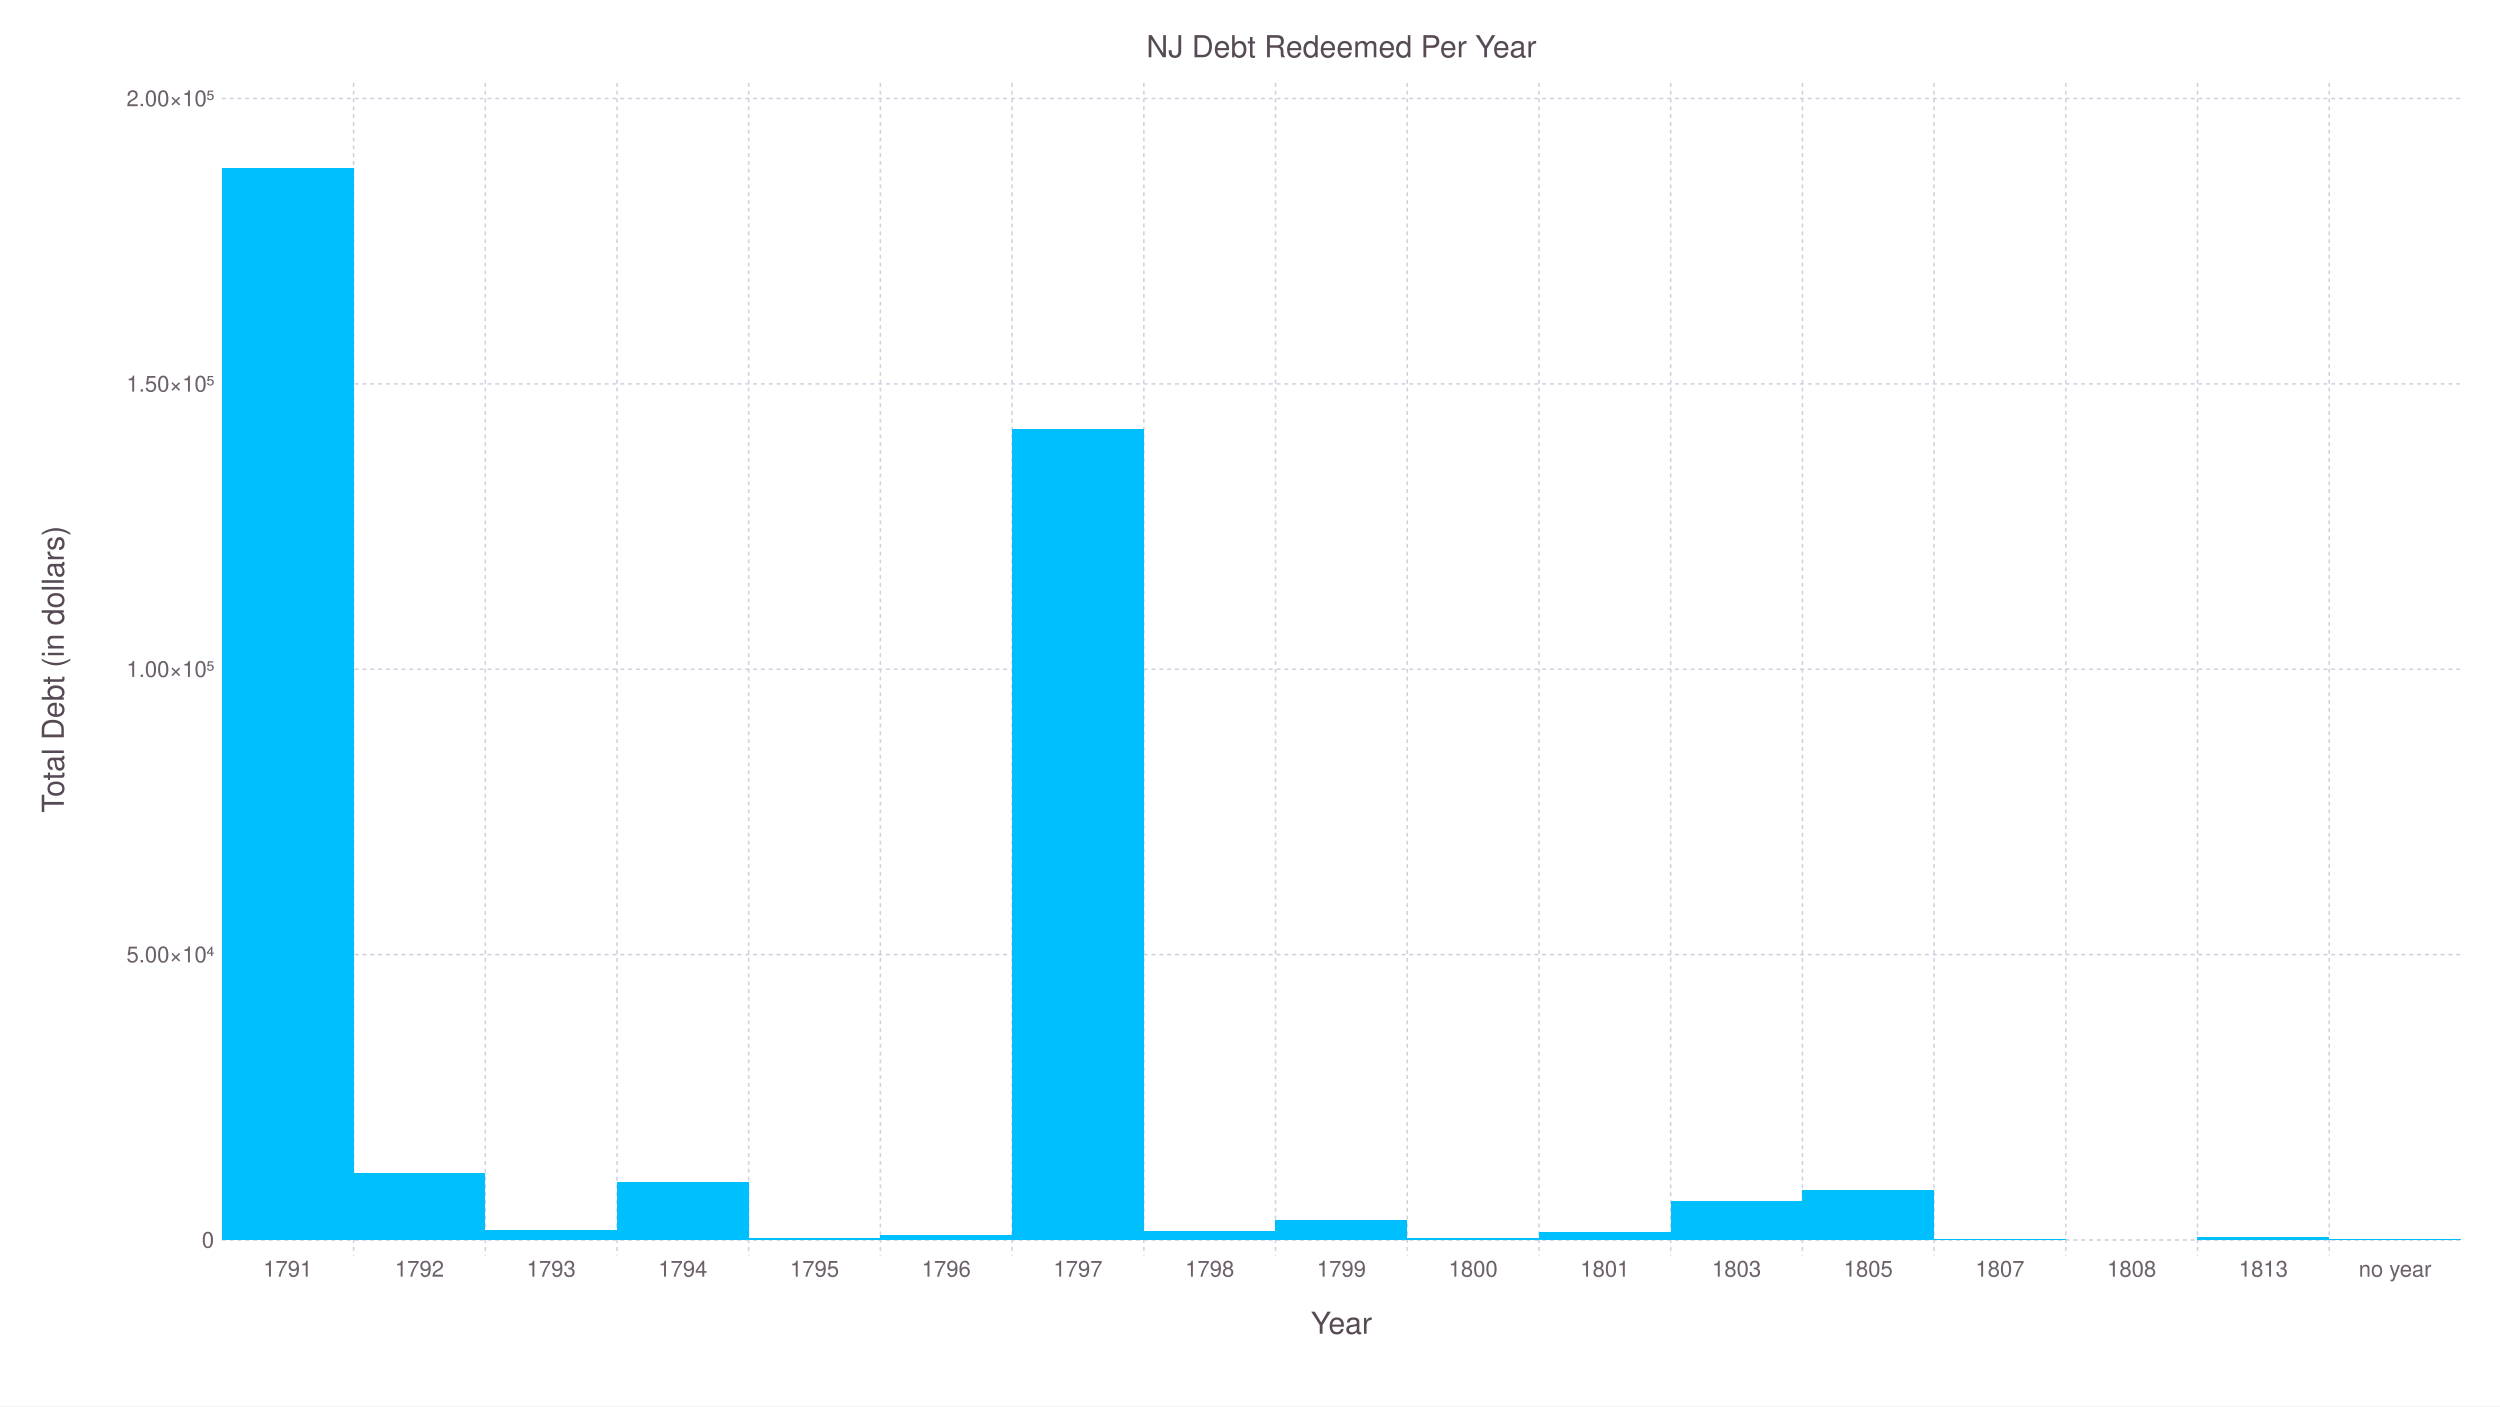
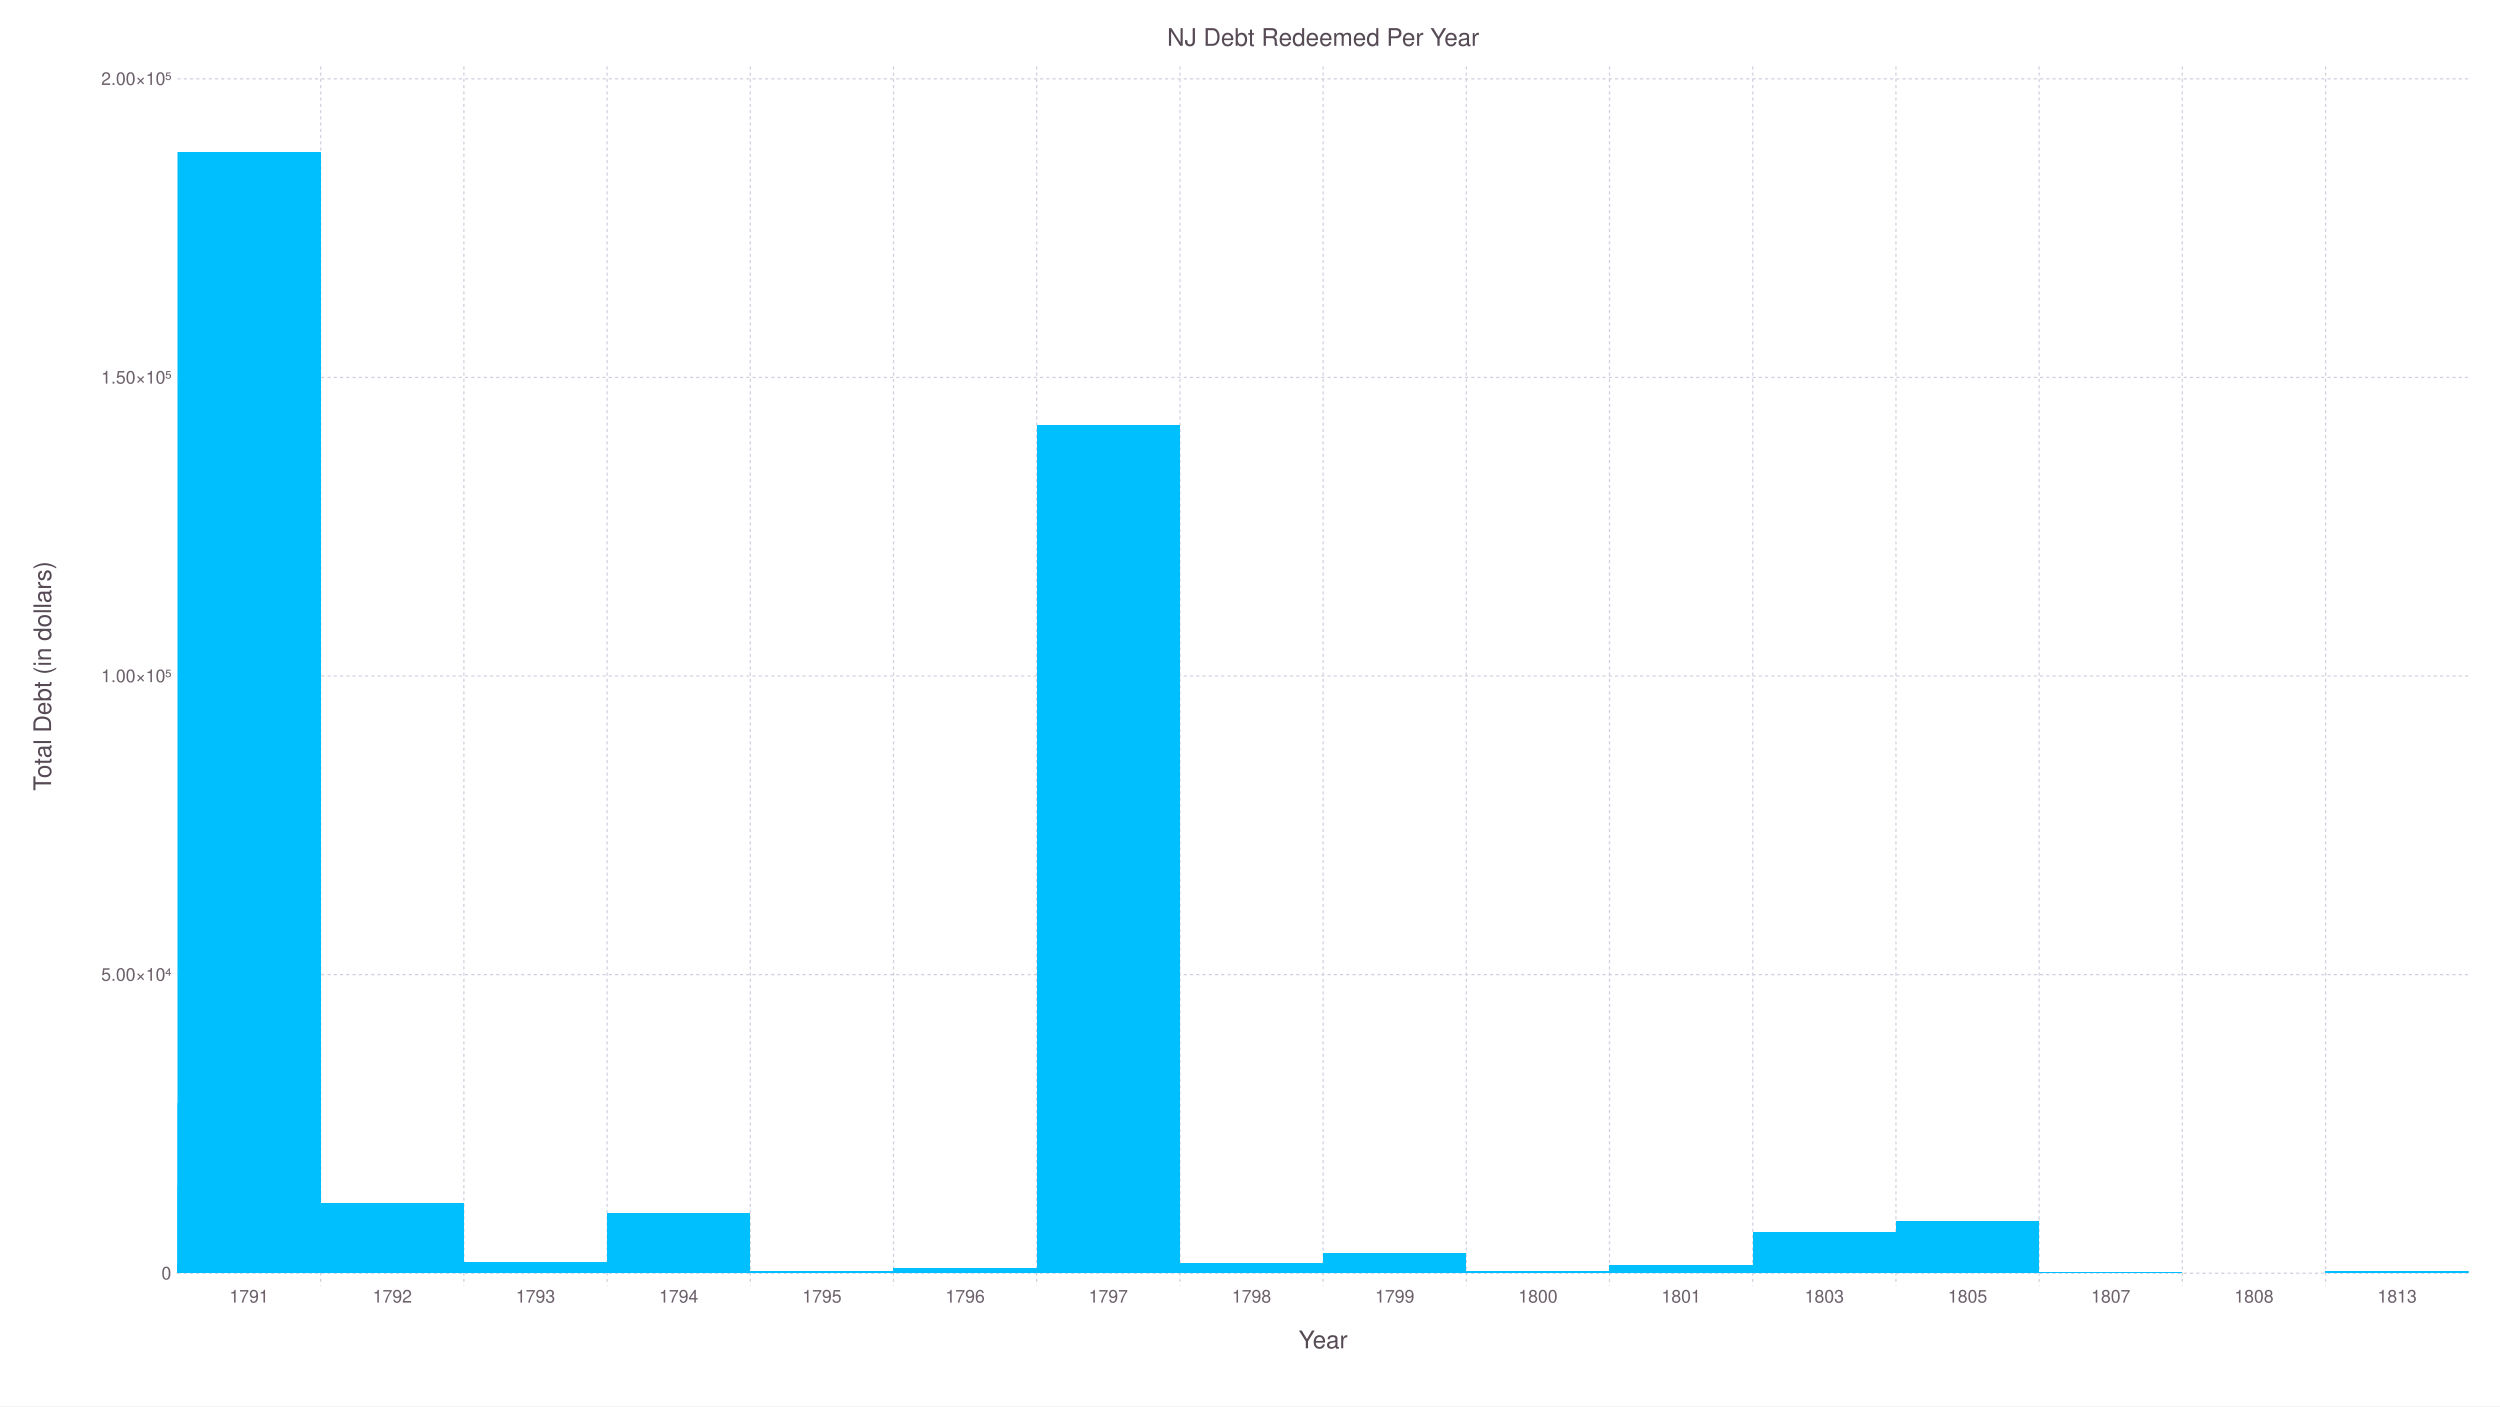
- <svg xmlns="http://www.w3.org/2000/svg" version="1.2" width="320mm" height="180mm" viewBox="0 0 320 180" stroke="none" fill="#000000" stroke-width="0.3" font-size="3.88">
+ <svg xmlns="http://www.w3.org/2000/svg" version="1.2" width="400mm" height="225mm" viewBox="0 0 400 225" stroke="none" fill="#000000" stroke-width="0.3" font-size="3.88">
  <defs>
    <marker id="arrow" markerWidth="15" markerHeight="7" refX="5" refY="3.5" orient="auto" markerUnits="strokeWidth">
      <path d="M0,0 L15,3.5 L0,7 z" stroke="context-stroke" fill="context-stroke" />
    </marker>
  </defs>
-   <g stroke="#000000" stroke-opacity="0.000" fill="#FFFFFF" id="img-78f8c233-1">
-     <g transform="translate(160,90)">
-       <path d="M-160,-90 L160,-90 160,90 -160,90  z" class="primitive" />
+   <g stroke="#000000" stroke-opacity="0.000" fill="#FFFFFF" id="img-c9eb1d6f-1">
+     <g transform="translate(200,112.5)">
+       <path d="M-200,-112.5 L200,-112.5 200,112.5 -200,112.5  z" class="primitive" />
    </g>
  </g>
-   <g class="plotroot yscalable" id="img-78f8c233-2">
-     <g font-size="3.88" font-family="'PT Sans','Helvetica Neue','Helvetica',sans-serif" fill="#564A55" stroke="#000000" stroke-opacity="0.000" id="img-78f8c233-3">
-       <g transform="translate(171.7,168.39)">
+   <g class="plotroot yscalable" id="img-c9eb1d6f-2">
+     <g font-size="3.88" font-family="'PT Sans','Helvetica Neue','Helvetica',sans-serif" fill="#564A55" stroke="#000000" stroke-opacity="0.000" id="img-c9eb1d6f-3">
+       <g transform="translate(211.7,213.39)">
        <g class="primitive">
          <text text-anchor="middle" dy="0.6em">Year</text>
        </g>
      </g>
    </g>
-     <g class="guide xlabels" font-size="2.82" font-family="'PT Sans Caption','Helvetica Neue','Helvetica',sans-serif" fill="#6C606B" id="img-78f8c233-4">
-       <g transform="translate(36.83,161.72)">
+     <g class="guide xlabels" font-size="2.82" font-family="'PT Sans Caption','Helvetica Neue','Helvetica',sans-serif" fill="#6C606B" id="img-c9eb1d6f-4">
+       <g transform="translate(39.85,206.72)">
        <g class="primitive">
          <text text-anchor="middle" dy="0.6em">1791</text>
        </g>
      </g>
-       <g transform="translate(53.69,161.72)">
+       <g transform="translate(62.77,206.72)">
        <g class="primitive">
          <text text-anchor="middle" dy="0.6em">1792</text>
        </g>
      </g>
-       <g transform="translate(70.55,161.72)">
+       <g transform="translate(85.68,206.72)">
        <g class="primitive">
          <text text-anchor="middle" dy="0.6em">1793</text>
        </g>
      </g>
-       <g transform="translate(87.4,161.72)">
+       <g transform="translate(108.59,206.72)">
        <g class="primitive">
          <text text-anchor="middle" dy="0.6em">1794</text>
        </g>
      </g>
-       <g transform="translate(104.26,161.72)">
+       <g transform="translate(131.51,206.72)">
        <g class="primitive">
          <text text-anchor="middle" dy="0.6em">1795</text>
        </g>
      </g>
-       <g transform="translate(121.12,161.72)">
+       <g transform="translate(154.42,206.72)">
        <g class="primitive">
          <text text-anchor="middle" dy="0.6em">1796</text>
        </g>
      </g>
-       <g transform="translate(137.98,161.72)">
+       <g transform="translate(177.33,206.72)">
        <g class="primitive">
          <text text-anchor="middle" dy="0.6em">1797</text>
        </g>
      </g>
-       <g transform="translate(154.84,161.72)">
+       <g transform="translate(200.24,206.72)">
        <g class="primitive">
          <text text-anchor="middle" dy="0.6em">1798</text>
        </g>
      </g>
-       <g transform="translate(171.7,161.72)">
+       <g transform="translate(223.16,206.72)">
        <g class="primitive">
          <text text-anchor="middle" dy="0.6em">1799</text>
        </g>
      </g>
-       <g transform="translate(188.56,161.72)">
+       <g transform="translate(246.07,206.72)">
        <g class="primitive">
          <text text-anchor="middle" dy="0.6em">1800</text>
        </g>
      </g>
-       <g transform="translate(205.42,161.72)">
+       <g transform="translate(268.98,206.72)">
        <g class="primitive">
          <text text-anchor="middle" dy="0.6em">1801</text>
        </g>
      </g>
-       <g transform="translate(222.28,161.72)">
+       <g transform="translate(291.89,206.72)">
        <g class="primitive">
          <text text-anchor="middle" dy="0.6em">1803</text>
        </g>
      </g>
-       <g transform="translate(239.13,161.72)">
+       <g transform="translate(314.81,206.72)">
        <g class="primitive">
          <text text-anchor="middle" dy="0.6em">1805</text>
        </g>
      </g>
-       <g transform="translate(255.99,161.72)">
+       <g transform="translate(337.72,206.72)">
        <g class="primitive">
          <text text-anchor="middle" dy="0.6em">1807</text>
        </g>
      </g>
-       <g transform="translate(272.85,161.72)">
+       <g transform="translate(360.63,206.72)">
        <g class="primitive">
          <text text-anchor="middle" dy="0.6em">1808</text>
        </g>
      </g>
-       <g transform="translate(289.71,161.72)">
+       <g transform="translate(383.54,206.72)">
        <g class="primitive">
          <text text-anchor="middle" dy="0.6em">1813</text>
        </g>
      </g>
-       <g transform="translate(306.57,161.72)">
-         <g class="primitive">
-           <text text-anchor="middle" dy="0.6em">no year</text>
-         </g>
-       </g>
-     </g>
-     <g clip-path="url(#img-78f8c233-5)">
-       <g id="img-78f8c233-6">
-         <g pointer-events="visible" stroke-width="0.3" fill="#000000" fill-opacity="0.000" stroke="#000000" stroke-opacity="0.000" class="guide background" id="img-78f8c233-7">
-           <g transform="translate(171.7,85.66)" id="img-78f8c233-8">
-             <path d="M-143.3,-75.05 L143.3,-75.05 143.3,75.05 -143.3,75.05  z" class="primitive" />
-           </g>
-         </g>
-         <g class="guide ygridlines xfixed" stroke-dasharray="0.5,0.5" stroke-width="0.2" stroke="#D0D0E0" id="img-78f8c233-9">
-           <g transform="translate(171.7,158.72)" id="img-78f8c233-10">
-             <path fill="none" d="M-143.3,0 L143.3,0 " class="primitive" />
-           </g>
-           <g transform="translate(171.7,122.19)" id="img-78f8c233-11">
-             <path fill="none" d="M-143.3,0 L143.3,0 " class="primitive" />
-           </g>
-           <g transform="translate(171.7,85.66)" id="img-78f8c233-12">
-             <path fill="none" d="M-143.3,0 L143.3,0 " class="primitive" />
-           </g>
-           <g transform="translate(171.7,49.14)" id="img-78f8c233-13">
-             <path fill="none" d="M-143.3,0 L143.3,0 " class="primitive" />
-           </g>
-           <g transform="translate(171.7,12.61)" id="img-78f8c233-14">
-             <path fill="none" d="M-143.3,0 L143.3,0 " class="primitive" />
-           </g>
-         </g>
-         <g class="guide xgridlines yfixed" stroke-dasharray="0.5,0.5" stroke-width="0.2" stroke="#D0D0E0" id="img-78f8c233-15">
-           <g transform="translate(45.26,85.66)" id="img-78f8c233-16">
-             <path fill="none" d="M0,-75.05 L0,75.05 " class="primitive" />
-           </g>
-           <g transform="translate(62.12,85.66)" id="img-78f8c233-17">
-             <path fill="none" d="M0,-75.05 L0,75.05 " class="primitive" />
-           </g>
-           <g transform="translate(78.98,85.66)" id="img-78f8c233-18">
-             <path fill="none" d="M0,-75.05 L0,75.05 " class="primitive" />
-           </g>
-           <g transform="translate(95.83,85.66)" id="img-78f8c233-19">
-             <path fill="none" d="M0,-75.05 L0,75.05 " class="primitive" />
-           </g>
-           <g transform="translate(112.69,85.66)" id="img-78f8c233-20">
-             <path fill="none" d="M0,-75.05 L0,75.05 " class="primitive" />
-           </g>
-           <g transform="translate(129.55,85.66)" id="img-78f8c233-21">
-             <path fill="none" d="M0,-75.05 L0,75.05 " class="primitive" />
-           </g>
-           <g transform="translate(146.41,85.66)" id="img-78f8c233-22">
-             <path fill="none" d="M0,-75.05 L0,75.05 " class="primitive" />
-           </g>
-           <g transform="translate(163.27,85.66)" id="img-78f8c233-23">
-             <path fill="none" d="M0,-75.05 L0,75.05 " class="primitive" />
-           </g>
-           <g transform="translate(180.13,85.66)" id="img-78f8c233-24">
-             <path fill="none" d="M0,-75.05 L0,75.05 " class="primitive" />
-           </g>
-           <g transform="translate(196.99,85.66)" id="img-78f8c233-25">
-             <path fill="none" d="M0,-75.05 L0,75.05 " class="primitive" />
-           </g>
-           <g transform="translate(213.85,85.66)" id="img-78f8c233-26">
-             <path fill="none" d="M0,-75.05 L0,75.05 " class="primitive" />
-           </g>
-           <g transform="translate(230.71,85.66)" id="img-78f8c233-27">
-             <path fill="none" d="M0,-75.05 L0,75.05 " class="primitive" />
-           </g>
-           <g transform="translate(247.56,85.66)" id="img-78f8c233-28">
-             <path fill="none" d="M0,-75.05 L0,75.05 " class="primitive" />
-           </g>
-           <g transform="translate(264.42,85.66)" id="img-78f8c233-29">
-             <path fill="none" d="M0,-75.05 L0,75.05 " class="primitive" />
-           </g>
-           <g transform="translate(281.28,85.66)" id="img-78f8c233-30">
-             <path fill="none" d="M0,-75.05 L0,75.05 " class="primitive" />
-           </g>
-           <g transform="translate(298.14,85.66)" id="img-78f8c233-31">
-             <path fill="none" d="M0,-75.05 L0,75.05 " class="primitive" />
-           </g>
-         </g>
-         <g class="plotpanel" id="img-78f8c233-32">
-           <g shape-rendering="crispEdges" stroke-width="0.3" id="img-78f8c233-33">
-             <g class="geometry" fill-opacity="1" stroke="#000000" stroke-opacity="0.000" fill="#00BFFF" id="img-78f8c233-34">
-               <g transform="translate(36.83,158.37)" id="img-78f8c233-35">
-                 <path d="M-8.45,-0.35 L8.45,-0.35 8.45,0.35 -8.45,0.35  z" class="primitive" />
-               </g>
-               <g transform="translate(36.83,158.54)" id="img-78f8c233-36">
-                 <path d="M-8.45,-0.17 L8.45,-0.17 8.45,0.17 -8.45,0.17  z" class="primitive" />
-               </g>
-               <g transform="translate(36.83,158.13)" id="img-78f8c233-37">
-                 <path d="M-8.45,-0.58 L8.45,-0.58 8.45,0.58 -8.45,0.58  z" class="primitive" />
-               </g>
-               <g transform="translate(36.83,158.1)" id="img-78f8c233-38">
-                 <path d="M-8.45,-0.62 L8.45,-0.62 8.45,0.62 -8.45,0.62  z" class="primitive" />
-               </g>
-               <g transform="translate(36.83,158.68)" id="img-78f8c233-39">
-                 <path d="M-8.45,-0.03 L8.45,-0.03 8.45,0.03 -8.45,0.03  z" class="primitive" />
-               </g>
-               <g transform="translate(36.83,90.13)" id="img-78f8c233-40">
-                 <path d="M-8.45,-68.59 L8.45,-68.59 8.45,68.59 -8.45,68.59  z" class="primitive" />
-               </g>
-               <g transform="translate(36.83,153.39)" id="img-78f8c233-41">
-                 <path d="M-8.45,-5.33 L8.45,-5.33 8.45,5.33 -8.45,5.33  z" class="primitive" />
-               </g>
-               <g transform="translate(36.83,148.31)" id="img-78f8c233-42">
-                 <path d="M-8.45,-10.4 L8.45,-10.4 8.45,10.4 -8.45,10.4  z" class="primitive" />
-               </g>
-               <g transform="translate(36.83,158.68)" id="img-78f8c233-43">
-                 <path d="M-8.45,-0.04 L8.45,-0.04 8.45,0.04 -8.45,0.04  z" class="primitive" />
-               </g>
-               <g transform="translate(53.69,158.7)" id="img-78f8c233-44">
-                 <path d="M-8.45,-0.02 L8.45,-0.02 8.45,0.02 -8.45,0.02  z" class="primitive" />
-               </g>
-               <g transform="translate(53.69,158.39)" id="img-78f8c233-45">
-                 <path d="M-8.45,-0.32 L8.45,-0.32 8.45,0.32 -8.45,0.32  z" class="primitive" />
-               </g>
-               <g transform="translate(53.69,158.38)" id="img-78f8c233-46">
-                 <path d="M-8.45,-0.34 L8.45,-0.34 8.45,0.34 -8.45,0.34  z" class="primitive" />
-               </g>
-               <g transform="translate(53.69,158.62)" id="img-78f8c233-47">
-                 <path d="M-8.45,-0.09 L8.45,-0.09 8.45,0.09 -8.45,0.09  z" class="primitive" />
-               </g>
-               <g transform="translate(53.69,158.19)" id="img-78f8c233-48">
-                 <path d="M-8.45,-0.52 L8.45,-0.52 8.45,0.52 -8.45,0.52  z" class="primitive" />
-               </g>
-               <g transform="translate(53.69,158.35)" id="img-78f8c233-49">
-                 <path d="M-8.45,-0.37 L8.45,-0.37 8.45,0.37 -8.45,0.37  z" class="primitive" />
-               </g>
-               <g transform="translate(53.69,154.41)" id="img-78f8c233-50">
-                 <path d="M-8.45,-4.3 L8.45,-4.3 8.45,4.3 -8.45,4.3  z" class="primitive" />
-               </g>
-               <g transform="translate(53.69,158.23)" id="img-78f8c233-51">
-                 <path d="M-8.45,-0.49 L8.45,-0.49 8.45,0.49 -8.45,0.49  z" class="primitive" />
-               </g>
-               <g transform="translate(53.69,158.63)" id="img-78f8c233-52">
-                 <path d="M-8.45,-0.08 L8.45,-0.08 8.45,0.08 -8.45,0.08  z" class="primitive" />
-               </g>
-               <g transform="translate(53.69,158.71)" id="img-78f8c233-53">
-                 <path d="M-8.45,-0.01 L8.45,-0.01 8.45,0.01 -8.45,0.01  z" class="primitive" />
-               </g>
-               <g transform="translate(70.55,158.59)" id="img-78f8c233-54">
-                 <path d="M-8.45,-0.13 L8.45,-0.13 8.45,0.13 -8.45,0.13  z" class="primitive" />
-               </g>
-               <g transform="translate(70.55,158.05)" id="img-78f8c233-55">
-                 <path d="M-8.45,-0.66 L8.45,-0.66 8.45,0.66 -8.45,0.66  z" class="primitive" />
-               </g>
-               <g transform="translate(70.55,158.49)" id="img-78f8c233-56">
-                 <path d="M-8.45,-0.23 L8.45,-0.23 8.45,0.23 -8.45,0.23  z" class="primitive" />
-               </g>
-               <g transform="translate(70.55,158.51)" id="img-78f8c233-57">
-                 <path d="M-8.45,-0.21 L8.45,-0.21 8.45,0.21 -8.45,0.21  z" class="primitive" />
-               </g>
-               <g transform="translate(70.55,158.71)" id="img-78f8c233-58">
-                 <path d="M-8.45,-0 L8.45,-0 8.45,0 -8.45,0  z" class="primitive" />
-               </g>
-               <g transform="translate(70.55,158.6)" id="img-78f8c233-59">
-                 <path d="M-8.45,-0.11 L8.45,-0.11 8.45,0.11 -8.45,0.11  z" class="primitive" />
-               </g>
-               <g transform="translate(87.4,158.67)" id="img-78f8c233-60">
-                 <path d="M-8.45,-0.05 L8.45,-0.05 8.45,0.05 -8.45,0.05  z" class="primitive" />
-               </g>
-               <g transform="translate(87.4,155)" id="img-78f8c233-61">
-                 <path d="M-8.45,-3.71 L8.45,-3.71 8.45,3.71 -8.45,3.71  z" class="primitive" />
-               </g>
-               <g transform="translate(87.4,158.72)" id="img-78f8c233-62">
-                 <path d="M-8.45,-0 L8.45,-0 8.45,0 -8.45,0  z" class="primitive" />
-               </g>
-               <g transform="translate(87.4,156.81)" id="img-78f8c233-63">
-                 <path d="M-8.45,-1.91 L8.45,-1.91 8.45,1.91 -8.45,1.91  z" class="primitive" />
-               </g>
-               <g transform="translate(87.4,158.35)" id="img-78f8c233-64">
-                 <path d="M-8.45,-0.37 L8.45,-0.37 8.45,0.37 -8.45,0.37  z" class="primitive" />
-               </g>
-               <g transform="translate(104.26,158.61)" id="img-78f8c233-65">
-                 <path d="M-8.45,-0.1 L8.45,-0.1 8.45,0.1 -8.45,0.1  z" class="primitive" />
-               </g>
-               <g transform="translate(104.26,158.66)" id="img-78f8c233-66">
-                 <path d="M-8.45,-0.05 L8.45,-0.05 8.45,0.05 -8.45,0.05  z" class="primitive" />
-               </g>
-               <g transform="translate(104.26,158.7)" id="img-78f8c233-67">
-                 <path d="M-8.45,-0.02 L8.45,-0.02 8.45,0.02 -8.45,0.02  z" class="primitive" />
-               </g>
-               <g transform="translate(104.26,158.59)" id="img-78f8c233-68">
-                 <path d="M-8.45,-0.12 L8.45,-0.12 8.45,0.12 -8.45,0.12  z" class="primitive" />
-               </g>
-               <g transform="translate(121.12,158.72)" id="img-78f8c233-69">
-                 <path d="M-8.45,-0 L8.45,-0 8.45,0 -8.45,0  z" class="primitive" />
-               </g>
-               <g transform="translate(121.12,158.42)" id="img-78f8c233-70">
-                 <path d="M-8.45,-0.29 L8.45,-0.29 8.45,0.29 -8.45,0.29  z" class="primitive" />
-               </g>
-               <g transform="translate(121.12,158.66)" id="img-78f8c233-71">
-                 <path d="M-8.45,-0.05 L8.45,-0.05 8.45,0.05 -8.45,0.05  z" class="primitive" />
-               </g>
-               <g transform="translate(121.12,158.7)" id="img-78f8c233-72">
-                 <path d="M-8.45,-0.01 L8.45,-0.01 8.45,0.01 -8.45,0.01  z" class="primitive" />
-               </g>
-               <g transform="translate(137.98,106.81)" id="img-78f8c233-73">
-                 <path d="M-8.45,-51.9 L8.45,-51.9 8.45,51.9 -8.45,51.9  z" class="primitive" />
-               </g>
-               <g transform="translate(137.98,158.71)" id="img-78f8c233-74">
-                 <path d="M-8.45,-0 L8.45,-0 8.45,0 -8.45,0  z" class="primitive" />
-               </g>
-               <g transform="translate(137.98,158.41)" id="img-78f8c233-75">
-                 <path d="M-8.45,-0.31 L8.45,-0.31 8.45,0.31 -8.45,0.31  z" class="primitive" />
-               </g>
-               <g transform="translate(137.98,158.58)" id="img-78f8c233-76">
-                 <path d="M-8.45,-0.13 L8.45,-0.13 8.45,0.13 -8.45,0.13  z" class="primitive" />
-               </g>
-               <g transform="translate(137.98,158.43)" id="img-78f8c233-77">
-                 <path d="M-8.45,-0.28 L8.45,-0.28 8.45,0.28 -8.45,0.28  z" class="primitive" />
-               </g>
-               <g transform="translate(137.98,158.61)" id="img-78f8c233-78">
-                 <path d="M-8.45,-0.1 L8.45,-0.1 8.45,0.1 -8.45,0.1  z" class="primitive" />
-               </g>
-               <g transform="translate(137.98,158.45)" id="img-78f8c233-79">
-                 <path d="M-8.45,-0.26 L8.45,-0.26 8.45,0.26 -8.45,0.26  z" class="primitive" />
-               </g>
-               <g transform="translate(154.84,158.54)" id="img-78f8c233-80">
-                 <path d="M-8.45,-0.18 L8.45,-0.18 8.45,0.18 -8.45,0.18  z" class="primitive" />
-               </g>
-               <g transform="translate(154.84,158.71)" id="img-78f8c233-81">
-                 <path d="M-8.45,-0 L8.45,-0 8.45,0 -8.45,0  z" class="primitive" />
-               </g>
-               <g transform="translate(154.84,158.71)" id="img-78f8c233-82">
-                 <path d="M-8.45,-0 L8.45,-0 8.45,0 -8.45,0  z" class="primitive" />
-               </g>
-               <g transform="translate(154.84,158.69)" id="img-78f8c233-83">
-                 <path d="M-8.45,-0.03 L8.45,-0.03 8.45,0.03 -8.45,0.03  z" class="primitive" />
-               </g>
-               <g transform="translate(154.84,158.11)" id="img-78f8c233-84">
-                 <path d="M-8.45,-0.6 L8.45,-0.6 8.45,0.6 -8.45,0.6  z" class="primitive" />
-               </g>
-               <g transform="translate(171.7,157.45)" id="img-78f8c233-85">
-                 <path d="M-8.45,-1.26 L8.45,-1.26 8.45,1.26 -8.45,1.26  z" class="primitive" />
-               </g>
-               <g transform="translate(171.7,158.59)" id="img-78f8c233-86">
-                 <path d="M-8.45,-0.12 L8.45,-0.12 8.45,0.12 -8.45,0.12  z" class="primitive" />
-               </g>
-               <g transform="translate(171.7,158.69)" id="img-78f8c233-87">
-                 <path d="M-8.45,-0.02 L8.45,-0.02 8.45,0.02 -8.45,0.02  z" class="primitive" />
-               </g>
-               <g transform="translate(188.56,158.59)" id="img-78f8c233-88">
-                 <path d="M-8.45,-0.12 L8.45,-0.12 8.45,0.12 -8.45,0.12  z" class="primitive" />
-               </g>
-               <g transform="translate(188.56,158.7)" id="img-78f8c233-89">
-                 <path d="M-8.45,-0.01 L8.45,-0.01 8.45,0.01 -8.45,0.01  z" class="primitive" />
-               </g>
-               <g transform="translate(188.56,158.69)" id="img-78f8c233-90">
-                 <path d="M-8.45,-0.02 L8.45,-0.02 8.45,0.02 -8.45,0.02  z" class="primitive" />
-               </g>
-               <g transform="translate(188.56,158.57)" id="img-78f8c233-91">
-                 <path d="M-8.45,-0.14 L8.45,-0.14 8.45,0.14 -8.45,0.14  z" class="primitive" />
-               </g>
-               <g transform="translate(205.42,158.58)" id="img-78f8c233-92">
-                 <path d="M-8.45,-0.14 L8.45,-0.14 8.45,0.14 -8.45,0.14  z" class="primitive" />
-               </g>
-               <g transform="translate(205.42,158.7)" id="img-78f8c233-93">
-                 <path d="M-8.45,-0.01 L8.45,-0.01 8.45,0.01 -8.45,0.01  z" class="primitive" />
-               </g>
-               <g transform="translate(205.42,158.49)" id="img-78f8c233-94">
-                 <path d="M-8.45,-0.23 L8.45,-0.23 8.45,0.23 -8.45,0.23  z" class="primitive" />
-               </g>
-               <g transform="translate(205.42,158.22)" id="img-78f8c233-95">
-                 <path d="M-8.45,-0.5 L8.45,-0.5 8.45,0.5 -8.45,0.5  z" class="primitive" />
-               </g>
-               <g transform="translate(205.42,158.25)" id="img-78f8c233-96">
-                 <path d="M-8.45,-0.46 L8.45,-0.46 8.45,0.46 -8.45,0.46  z" class="primitive" />
-               </g>
-               <g transform="translate(205.42,158.65)" id="img-78f8c233-97">
-                 <path d="M-8.45,-0.07 L8.45,-0.07 8.45,0.07 -8.45,0.07  z" class="primitive" />
-               </g>
-               <g transform="translate(222.28,158.71)" id="img-78f8c233-98">
-                 <path d="M-8.45,-0.01 L8.45,-0.01 8.45,0.01 -8.45,0.01  z" class="primitive" />
-               </g>
-               <g transform="translate(222.28,156.21)" id="img-78f8c233-99">
-                 <path d="M-8.45,-2.51 L8.45,-2.51 8.45,2.51 -8.45,2.51  z" class="primitive" />
-               </g>
-               <g transform="translate(239.13,155.52)" id="img-78f8c233-100">
-                 <path d="M-8.45,-3.2 L8.45,-3.2 8.45,3.2 -8.45,3.2  z" class="primitive" />
-               </g>
-               <g transform="translate(255.99,158.67)" id="img-78f8c233-101">
-                 <path d="M-8.45,-0.05 L8.45,-0.05 8.45,0.05 -8.45,0.05  z" class="primitive" />
-               </g>
-               <g transform="translate(255.99,158.71)" id="img-78f8c233-102">
-                 <path d="M-8.45,-0.01 L8.45,-0.01 8.45,0.01 -8.45,0.01  z" class="primitive" />
-               </g>
-               <g transform="translate(272.85,158.71)" id="img-78f8c233-103">
-                 <path d="M-8.45,-0.01 L8.45,-0.01 8.45,0.01 -8.45,0.01  z" class="primitive" />
-               </g>
-               <g transform="translate(289.71,158.56)" id="img-78f8c233-104">
-                 <path d="M-8.45,-0.16 L8.45,-0.16 8.45,0.16 -8.45,0.16  z" class="primitive" />
-               </g>
-               <g transform="translate(306.57,158.63)" id="img-78f8c233-105">
-                 <path d="M-8.45,-0.09 L8.45,-0.09 8.45,0.09 -8.45,0.09  z" class="primitive" />
+     </g>
+     <g clip-path="url(#img-c9eb1d6f-5)">
+       <g id="img-c9eb1d6f-6">
+         <g pointer-events="visible" stroke-width="0.3" fill="#000000" fill-opacity="0.000" stroke="#000000" stroke-opacity="0.000" class="guide background" id="img-c9eb1d6f-7">
+           <g transform="translate(211.7,108.16)" id="img-c9eb1d6f-8">
+             <path d="M-183.3,-97.55 L183.3,-97.55 183.3,97.55 -183.3,97.55  z" class="primitive" />
+           </g>
+         </g>
+         <g class="guide ygridlines xfixed" stroke-dasharray="0.5,0.5" stroke-width="0.2" stroke="#D0D0E0" id="img-c9eb1d6f-9">
+           <g transform="translate(211.7,203.72)" id="img-c9eb1d6f-10">
+             <path fill="none" d="M-183.3,0 L183.3,0 " class="primitive" />
+           </g>
+           <g transform="translate(211.7,155.94)" id="img-c9eb1d6f-11">
+             <path fill="none" d="M-183.3,0 L183.3,0 " class="primitive" />
+           </g>
+           <g transform="translate(211.7,108.16)" id="img-c9eb1d6f-12">
+             <path fill="none" d="M-183.3,0 L183.3,0 " class="primitive" />
+           </g>
+           <g transform="translate(211.7,60.39)" id="img-c9eb1d6f-13">
+             <path fill="none" d="M-183.3,0 L183.3,0 " class="primitive" />
+           </g>
+           <g transform="translate(211.7,12.61)" id="img-c9eb1d6f-14">
+             <path fill="none" d="M-183.3,0 L183.3,0 " class="primitive" />
+           </g>
+         </g>
+         <g class="guide xgridlines yfixed" stroke-dasharray="0.5,0.5" stroke-width="0.2" stroke="#D0D0E0" id="img-c9eb1d6f-15">
+           <g transform="translate(51.31,108.16)" id="img-c9eb1d6f-16">
+             <path fill="none" d="M0,-97.55 L0,97.55 " class="primitive" />
+           </g>
+           <g transform="translate(74.22,108.16)" id="img-c9eb1d6f-17">
+             <path fill="none" d="M0,-97.55 L0,97.55 " class="primitive" />
+           </g>
+           <g transform="translate(97.14,108.16)" id="img-c9eb1d6f-18">
+             <path fill="none" d="M0,-97.55 L0,97.55 " class="primitive" />
+           </g>
+           <g transform="translate(120.05,108.16)" id="img-c9eb1d6f-19">
+             <path fill="none" d="M0,-97.55 L0,97.55 " class="primitive" />
+           </g>
+           <g transform="translate(142.96,108.16)" id="img-c9eb1d6f-20">
+             <path fill="none" d="M0,-97.55 L0,97.55 " class="primitive" />
+           </g>
+           <g transform="translate(165.87,108.16)" id="img-c9eb1d6f-21">
+             <path fill="none" d="M0,-97.55 L0,97.55 " class="primitive" />
+           </g>
+           <g transform="translate(188.79,108.16)" id="img-c9eb1d6f-22">
+             <path fill="none" d="M0,-97.55 L0,97.55 " class="primitive" />
+           </g>
+           <g transform="translate(211.7,108.16)" id="img-c9eb1d6f-23">
+             <path fill="none" d="M0,-97.55 L0,97.55 " class="primitive" />
+           </g>
+           <g transform="translate(234.61,108.16)" id="img-c9eb1d6f-24">
+             <path fill="none" d="M0,-97.55 L0,97.55 " class="primitive" />
+           </g>
+           <g transform="translate(257.52,108.16)" id="img-c9eb1d6f-25">
+             <path fill="none" d="M0,-97.55 L0,97.55 " class="primitive" />
+           </g>
+           <g transform="translate(280.44,108.16)" id="img-c9eb1d6f-26">
+             <path fill="none" d="M0,-97.55 L0,97.55 " class="primitive" />
+           </g>
+           <g transform="translate(303.35,108.16)" id="img-c9eb1d6f-27">
+             <path fill="none" d="M0,-97.55 L0,97.55 " class="primitive" />
+           </g>
+           <g transform="translate(326.26,108.16)" id="img-c9eb1d6f-28">
+             <path fill="none" d="M0,-97.55 L0,97.55 " class="primitive" />
+           </g>
+           <g transform="translate(349.17,108.16)" id="img-c9eb1d6f-29">
+             <path fill="none" d="M0,-97.55 L0,97.55 " class="primitive" />
+           </g>
+           <g transform="translate(372.09,108.16)" id="img-c9eb1d6f-30">
+             <path fill="none" d="M0,-97.55 L0,97.55 " class="primitive" />
+           </g>
+         </g>
+         <g class="plotpanel" id="img-c9eb1d6f-31">
+           <g shape-rendering="crispEdges" stroke-width="0.3" id="img-c9eb1d6f-32">
+             <g class="geometry" fill-opacity="1" stroke="#000000" stroke-opacity="0.000" fill="#00BFFF" id="img-c9eb1d6f-33">
+               <g transform="translate(39.85,203.26)" id="img-c9eb1d6f-34">
+                 <path d="M-11.48,-0.46 L11.48,-0.46 11.48,0.46 -11.48,0.46  z" class="primitive" />
+               </g>
+               <g transform="translate(39.85,203.67)" id="img-c9eb1d6f-35">
+                 <path d="M-11.48,-0.04 L11.48,-0.04 11.48,0.04 -11.48,0.04  z" class="primitive" />
+               </g>
+               <g transform="translate(39.85,114.01)" id="img-c9eb1d6f-36">
+                 <path d="M-11.48,-89.71 L11.48,-89.71 11.48,89.71 -11.48,89.71  z" class="primitive" />
+               </g>
+               <g transform="translate(39.85,196.75)" id="img-c9eb1d6f-37">
+                 <path d="M-11.48,-6.97 L11.48,-6.97 11.48,6.97 -11.48,6.97  z" class="primitive" />
+               </g>
+               <g transform="translate(39.85,190.11)" id="img-c9eb1d6f-38">
+                 <path d="M-11.48,-13.6 L11.48,-13.6 11.48,13.6 -11.48,13.6  z" class="primitive" />
+               </g>
+               <g transform="translate(39.85,203.49)" id="img-c9eb1d6f-39">
+                 <path d="M-11.48,-0.22 L11.48,-0.22 11.48,0.22 -11.48,0.22  z" class="primitive" />
+               </g>
+               <g transform="translate(39.85,202.95)" id="img-c9eb1d6f-40">
+                 <path d="M-11.48,-0.76 L11.48,-0.76 11.48,0.76 -11.48,0.76  z" class="primitive" />
+               </g>
+               <g transform="translate(39.85,202.91)" id="img-c9eb1d6f-41">
+                 <path d="M-11.48,-0.81 L11.48,-0.81 11.48,0.81 -11.48,0.81  z" class="primitive" />
+               </g>
+               <g transform="translate(62.77,203.69)" id="img-c9eb1d6f-42">
+                 <path d="M-11.48,-0.02 L11.48,-0.02 11.48,0.02 -11.48,0.02  z" class="primitive" />
+               </g>
+               <g transform="translate(62.77,203.03)" id="img-c9eb1d6f-43">
+                 <path d="M-11.48,-0.68 L11.48,-0.68 11.48,0.68 -11.48,0.68  z" class="primitive" />
+               </g>
+               <g transform="translate(62.77,203.24)" id="img-c9eb1d6f-44">
+                 <path d="M-11.48,-0.48 L11.48,-0.48 11.48,0.48 -11.48,0.48  z" class="primitive" />
+               </g>
+               <g transform="translate(62.77,198.09)" id="img-c9eb1d6f-45">
+                 <path d="M-11.48,-5.63 L11.48,-5.63 11.48,5.63 -11.48,5.63  z" class="primitive" />
+               </g>
+               <g transform="translate(62.77,203.08)" id="img-c9eb1d6f-46">
+                 <path d="M-11.48,-0.64 L11.48,-0.64 11.48,0.64 -11.48,0.64  z" class="primitive" />
+               </g>
+               <g transform="translate(62.77,203.61)" id="img-c9eb1d6f-47">
+                 <path d="M-11.48,-0.11 L11.48,-0.11 11.48,0.11 -11.48,0.11  z" class="primitive" />
+               </g>
+               <g transform="translate(62.77,203.7)" id="img-c9eb1d6f-48">
+                 <path d="M-11.48,-0.01 L11.48,-0.01 11.48,0.01 -11.48,0.01  z" class="primitive" />
+               </g>
+               <g transform="translate(62.77,203.29)" id="img-c9eb1d6f-49">
+                 <path d="M-11.48,-0.42 L11.48,-0.42 11.48,0.42 -11.48,0.42  z" class="primitive" />
+               </g>
+               <g transform="translate(62.77,203.27)" id="img-c9eb1d6f-50">
+                 <path d="M-11.48,-0.44 L11.48,-0.44 11.48,0.44 -11.48,0.44  z" class="primitive" />
+               </g>
+               <g transform="translate(62.77,203.59)" id="img-c9eb1d6f-51">
+                 <path d="M-11.48,-0.12 L11.48,-0.12 11.48,0.12 -11.48,0.12  z" class="primitive" />
+               </g>
+               <g transform="translate(85.68,203.55)" id="img-c9eb1d6f-52">
+                 <path d="M-11.48,-0.17 L11.48,-0.17 11.48,0.17 -11.48,0.17  z" class="primitive" />
+               </g>
+               <g transform="translate(85.68,202.85)" id="img-c9eb1d6f-53">
+                 <path d="M-11.48,-0.87 L11.48,-0.87 11.48,0.87 -11.48,0.87  z" class="primitive" />
+               </g>
+               <g transform="translate(85.68,203.42)" id="img-c9eb1d6f-54">
+                 <path d="M-11.48,-0.3 L11.48,-0.3 11.48,0.3 -11.48,0.3  z" class="primitive" />
+               </g>
+               <g transform="translate(85.68,203.44)" id="img-c9eb1d6f-55">
+                 <path d="M-11.48,-0.27 L11.48,-0.27 11.48,0.27 -11.48,0.27  z" class="primitive" />
+               </g>
+               <g transform="translate(85.68,203.71)" id="img-c9eb1d6f-56">
+                 <path d="M-11.48,-0 L11.48,-0 11.48,0 -11.48,0  z" class="primitive" />
+               </g>
+               <g transform="translate(85.68,203.57)" id="img-c9eb1d6f-57">
+                 <path d="M-11.48,-0.14 L11.48,-0.14 11.48,0.14 -11.48,0.14  z" class="primitive" />
+               </g>
+               <g transform="translate(108.59,203.65)" id="img-c9eb1d6f-58">
+                 <path d="M-11.48,-0.06 L11.48,-0.06 11.48,0.06 -11.48,0.06  z" class="primitive" />
+               </g>
+               <g transform="translate(108.59,201.22)" id="img-c9eb1d6f-59">
+                 <path d="M-11.48,-2.49 L11.48,-2.49 11.48,2.49 -11.48,2.49  z" class="primitive" />
+               </g>
+               <g transform="translate(108.59,203.23)" id="img-c9eb1d6f-60">
+                 <path d="M-11.48,-0.48 L11.48,-0.48 11.48,0.48 -11.48,0.48  z" class="primitive" />
+               </g>
+               <g transform="translate(108.59,198.86)" id="img-c9eb1d6f-61">
+                 <path d="M-11.48,-4.85 L11.48,-4.85 11.48,4.85 -11.48,4.85  z" class="primitive" />
+               </g>
+               <g transform="translate(108.59,203.72)" id="img-c9eb1d6f-62">
+                 <path d="M-11.48,-0 L11.48,-0 11.48,0 -11.48,0  z" class="primitive" />
+               </g>
+               <g transform="translate(131.51,203.58)" id="img-c9eb1d6f-63">
+                 <path d="M-11.48,-0.13 L11.48,-0.13 11.48,0.13 -11.48,0.13  z" class="primitive" />
+               </g>
+               <g transform="translate(131.51,203.65)" id="img-c9eb1d6f-64">
+                 <path d="M-11.48,-0.07 L11.48,-0.07 11.48,0.07 -11.48,0.07  z" class="primitive" />
+               </g>
+               <g transform="translate(131.51,203.69)" id="img-c9eb1d6f-65">
+                 <path d="M-11.48,-0.02 L11.48,-0.02 11.48,0.02 -11.48,0.02  z" class="primitive" />
+               </g>
+               <g transform="translate(131.51,203.55)" id="img-c9eb1d6f-66">
+                 <path d="M-11.48,-0.16 L11.48,-0.16 11.48,0.16 -11.48,0.16  z" class="primitive" />
+               </g>
+               <g transform="translate(154.42,203.71)" id="img-c9eb1d6f-67">
+                 <path d="M-11.48,-0 L11.48,-0 11.48,0 -11.48,0  z" class="primitive" />
+               </g>
+               <g transform="translate(154.42,203.33)" id="img-c9eb1d6f-68">
+                 <path d="M-11.48,-0.38 L11.48,-0.38 11.48,0.38 -11.48,0.38  z" class="primitive" />
+               </g>
+               <g transform="translate(154.42,203.64)" id="img-c9eb1d6f-69">
+                 <path d="M-11.48,-0.07 L11.48,-0.07 11.48,0.07 -11.48,0.07  z" class="primitive" />
+               </g>
+               <g transform="translate(154.42,203.7)" id="img-c9eb1d6f-70">
+                 <path d="M-11.48,-0.02 L11.48,-0.02 11.48,0.02 -11.48,0.02  z" class="primitive" />
+               </g>
+               <g transform="translate(177.33,135.82)" id="img-c9eb1d6f-71">
+                 <path d="M-11.48,-67.89 L11.48,-67.89 11.48,67.89 -11.48,67.89  z" class="primitive" />
+               </g>
+               <g transform="translate(177.33,203.71)" id="img-c9eb1d6f-72">
+                 <path d="M-11.48,-0 L11.48,-0 11.48,0 -11.48,0  z" class="primitive" />
+               </g>
+               <g transform="translate(177.33,203.31)" id="img-c9eb1d6f-73">
+                 <path d="M-11.48,-0.4 L11.48,-0.4 11.48,0.4 -11.48,0.4  z" class="primitive" />
+               </g>
+               <g transform="translate(177.33,203.54)" id="img-c9eb1d6f-74">
+                 <path d="M-11.48,-0.17 L11.48,-0.17 11.48,0.17 -11.48,0.17  z" class="primitive" />
+               </g>
+               <g transform="translate(177.33,203.34)" id="img-c9eb1d6f-75">
+                 <path d="M-11.48,-0.37 L11.48,-0.37 11.48,0.37 -11.48,0.37  z" class="primitive" />
+               </g>
+               <g transform="translate(177.33,203.58)" id="img-c9eb1d6f-76">
+                 <path d="M-11.48,-0.14 L11.48,-0.14 11.48,0.14 -11.48,0.14  z" class="primitive" />
+               </g>
+               <g transform="translate(177.33,203.37)" id="img-c9eb1d6f-77">
+                 <path d="M-11.48,-0.34 L11.48,-0.34 11.48,0.34 -11.48,0.34  z" class="primitive" />
+               </g>
+               <g transform="translate(200.24,203.48)" id="img-c9eb1d6f-78">
+                 <path d="M-11.48,-0.23 L11.48,-0.23 11.48,0.23 -11.48,0.23  z" class="primitive" />
+               </g>
+               <g transform="translate(200.24,203.68)" id="img-c9eb1d6f-79">
+                 <path d="M-11.48,-0.04 L11.48,-0.04 11.48,0.04 -11.48,0.04  z" class="primitive" />
+               </g>
+               <g transform="translate(200.24,202.93)" id="img-c9eb1d6f-80">
+                 <path d="M-11.48,-0.79 L11.48,-0.79 11.48,0.79 -11.48,0.79  z" class="primitive" />
+               </g>
+               <g transform="translate(200.24,203.71)" id="img-c9eb1d6f-81">
+                 <path d="M-11.48,-0 L11.48,-0 11.48,0 -11.48,0  z" class="primitive" />
+               </g>
+               <g transform="translate(200.24,203.71)" id="img-c9eb1d6f-82">
+                 <path d="M-11.48,-0 L11.48,-0 11.48,0 -11.48,0  z" class="primitive" />
+               </g>
+               <g transform="translate(223.16,203.55)" id="img-c9eb1d6f-83">
+                 <path d="M-11.48,-0.16 L11.48,-0.16 11.48,0.16 -11.48,0.16  z" class="primitive" />
+               </g>
+               <g transform="translate(223.16,203.69)" id="img-c9eb1d6f-84">
+                 <path d="M-11.48,-0.03 L11.48,-0.03 11.48,0.03 -11.48,0.03  z" class="primitive" />
+               </g>
+               <g transform="translate(223.16,202.06)" id="img-c9eb1d6f-85">
+                 <path d="M-11.48,-1.65 L11.48,-1.65 11.48,1.65 -11.48,1.65  z" class="primitive" />
+               </g>
+               <g transform="translate(246.07,203.55)" id="img-c9eb1d6f-86">
+                 <path d="M-11.48,-0.16 L11.48,-0.16 11.48,0.16 -11.48,0.16  z" class="primitive" />
+               </g>
+               <g transform="translate(246.07,203.7)" id="img-c9eb1d6f-87">
+                 <path d="M-11.48,-0.02 L11.48,-0.02 11.48,0.02 -11.48,0.02  z" class="primitive" />
+               </g>
+               <g transform="translate(246.07,203.69)" id="img-c9eb1d6f-88">
+                 <path d="M-11.48,-0.03 L11.48,-0.03 11.48,0.03 -11.48,0.03  z" class="primitive" />
+               </g>
+               <g transform="translate(246.07,203.53)" id="img-c9eb1d6f-89">
+                 <path d="M-11.48,-0.18 L11.48,-0.18 11.48,0.18 -11.48,0.18  z" class="primitive" />
+               </g>
+               <g transform="translate(268.98,203.41)" id="img-c9eb1d6f-90">
+                 <path d="M-11.48,-0.3 L11.48,-0.3 11.48,0.3 -11.48,0.3  z" class="primitive" />
+               </g>
+               <g transform="translate(268.98,203.06)" id="img-c9eb1d6f-91">
+                 <path d="M-11.48,-0.65 L11.48,-0.65 11.48,0.65 -11.48,0.65  z" class="primitive" />
+               </g>
+               <g transform="translate(268.98,203.11)" id="img-c9eb1d6f-92">
+                 <path d="M-11.48,-0.61 L11.48,-0.61 11.48,0.61 -11.48,0.61  z" class="primitive" />
+               </g>
+               <g transform="translate(268.98,203.63)" id="img-c9eb1d6f-93">
+                 <path d="M-11.48,-0.09 L11.48,-0.09 11.48,0.09 -11.48,0.09  z" class="primitive" />
+               </g>
+               <g transform="translate(268.98,203.54)" id="img-c9eb1d6f-94">
+                 <path d="M-11.48,-0.18 L11.48,-0.18 11.48,0.18 -11.48,0.18  z" class="primitive" />
+               </g>
+               <g transform="translate(268.98,203.7)" id="img-c9eb1d6f-95">
+                 <path d="M-11.48,-0.02 L11.48,-0.02 11.48,0.02 -11.48,0.02  z" class="primitive" />
+               </g>
+               <g transform="translate(291.89,200.43)" id="img-c9eb1d6f-96">
+                 <path d="M-11.48,-3.28 L11.48,-3.28 11.48,3.28 -11.48,3.28  z" class="primitive" />
+               </g>
+               <g transform="translate(291.89,203.7)" id="img-c9eb1d6f-97">
+                 <path d="M-11.48,-0.01 L11.48,-0.01 11.48,0.01 -11.48,0.01  z" class="primitive" />
+               </g>
+               <g transform="translate(314.81,199.53)" id="img-c9eb1d6f-98">
+                 <path d="M-11.48,-4.19 L11.48,-4.19 11.48,4.19 -11.48,4.19  z" class="primitive" />
+               </g>
+               <g transform="translate(337.72,203.65)" id="img-c9eb1d6f-99">
+                 <path d="M-11.48,-0.07 L11.48,-0.07 11.48,0.07 -11.48,0.07  z" class="primitive" />
+               </g>
+               <g transform="translate(337.72,203.7)" id="img-c9eb1d6f-100">
+                 <path d="M-11.48,-0.01 L11.48,-0.01 11.48,0.01 -11.48,0.01  z" class="primitive" />
+               </g>
+               <g transform="translate(360.63,203.71)" id="img-c9eb1d6f-101">
+                 <path d="M-11.48,-0.01 L11.48,-0.01 11.48,0.01 -11.48,0.01  z" class="primitive" />
+               </g>
+               <g transform="translate(383.54,203.51)" id="img-c9eb1d6f-102">
+                 <path d="M-11.48,-0.21 L11.48,-0.21 11.48,0.21 -11.48,0.21  z" class="primitive" />
              </g>
            </g>
          </g>
        </g>
      </g>
    </g>
-     <g class="guide ylabels" font-size="2.82" font-family="'PT Sans Caption','Helvetica Neue','Helvetica',sans-serif" fill="#6C606B" id="img-78f8c233-106">
-       <g transform="translate(27.4,158.72)" id="img-78f8c233-107">
+     <g class="guide ylabels" font-size="2.82" font-family="'PT Sans Caption','Helvetica Neue','Helvetica',sans-serif" fill="#6C606B" id="img-c9eb1d6f-103">
+       <g transform="translate(27.4,203.72)" id="img-c9eb1d6f-104">
        <g class="primitive">
          <text text-anchor="end" dy="0.35em">0</text>
        </g>
      </g>
-       <g transform="translate(27.4,122.19)" id="img-78f8c233-108">
+       <g transform="translate(27.4,155.94)" id="img-c9eb1d6f-105">
        <g class="primitive">
          <text text-anchor="end" dy="0.35em">5.00×10⁴</text>
        </g>
      </g>
-       <g transform="translate(27.4,85.66)" id="img-78f8c233-109">
+       <g transform="translate(27.4,108.16)" id="img-c9eb1d6f-106">
        <g class="primitive">
          <text text-anchor="end" dy="0.35em">1.00×10⁵</text>
        </g>
      </g>
-       <g transform="translate(27.4,49.14)" id="img-78f8c233-110">
+       <g transform="translate(27.4,60.39)" id="img-c9eb1d6f-107">
        <g class="primitive">
          <text text-anchor="end" dy="0.35em">1.50×10⁵</text>
        </g>
      </g>
-       <g transform="translate(27.4,12.61)" id="img-78f8c233-111">
+       <g transform="translate(27.4,12.61)" id="img-c9eb1d6f-108">
        <g class="primitive">
          <text text-anchor="end" dy="0.35em">2.00×10⁵</text>
        </g>
      </g>
    </g>
-     <g font-size="3.88" font-family="'PT Sans','Helvetica Neue','Helvetica',sans-serif" fill="#564A55" stroke="#000000" stroke-opacity="0.000" id="img-78f8c233-112">
-       <g transform="translate(8.81,83.66)" id="img-78f8c233-113">
+     <g font-size="3.88" font-family="'PT Sans','Helvetica Neue','Helvetica',sans-serif" fill="#564A55" stroke="#000000" stroke-opacity="0.000" id="img-c9eb1d6f-109">
+       <g transform="translate(8.81,106.16)" id="img-c9eb1d6f-110">
        <g class="primitive">
          <text text-anchor="middle" dy="0.35em" transform="rotate(-90,0, 2)">Total Debt (in dollars)</text>
        </g>
      </g>
    </g>
-     <g font-size="3.88" font-family="'PT Sans','Helvetica Neue','Helvetica',sans-serif" fill="#564A55" stroke="#000000" stroke-opacity="0.000" id="img-78f8c233-114">
-       <g transform="translate(171.7,5)" id="img-78f8c233-115">
+     <g font-size="3.88" font-family="'PT Sans','Helvetica Neue','Helvetica',sans-serif" fill="#564A55" stroke="#000000" stroke-opacity="0.000" id="img-c9eb1d6f-111">
+       <g transform="translate(211.7,5)" id="img-c9eb1d6f-112">
        <g class="primitive">
          <text text-anchor="middle" dy="0.6em">NJ Debt Redeemed Per Year</text>
        </g>
      </g>
    </g>
  </g>
  <defs>
-     <clipPath id="img-78f8c233-5">
-       <path d="M28.4,10.61 L315,10.61 315,160.72 28.4,160.72 " />
+     <clipPath id="img-c9eb1d6f-5">
+       <path d="M28.4,10.61 L395,10.61 395,205.72 28.4,205.72 " />
    </clipPath>
  </defs>
</svg>
